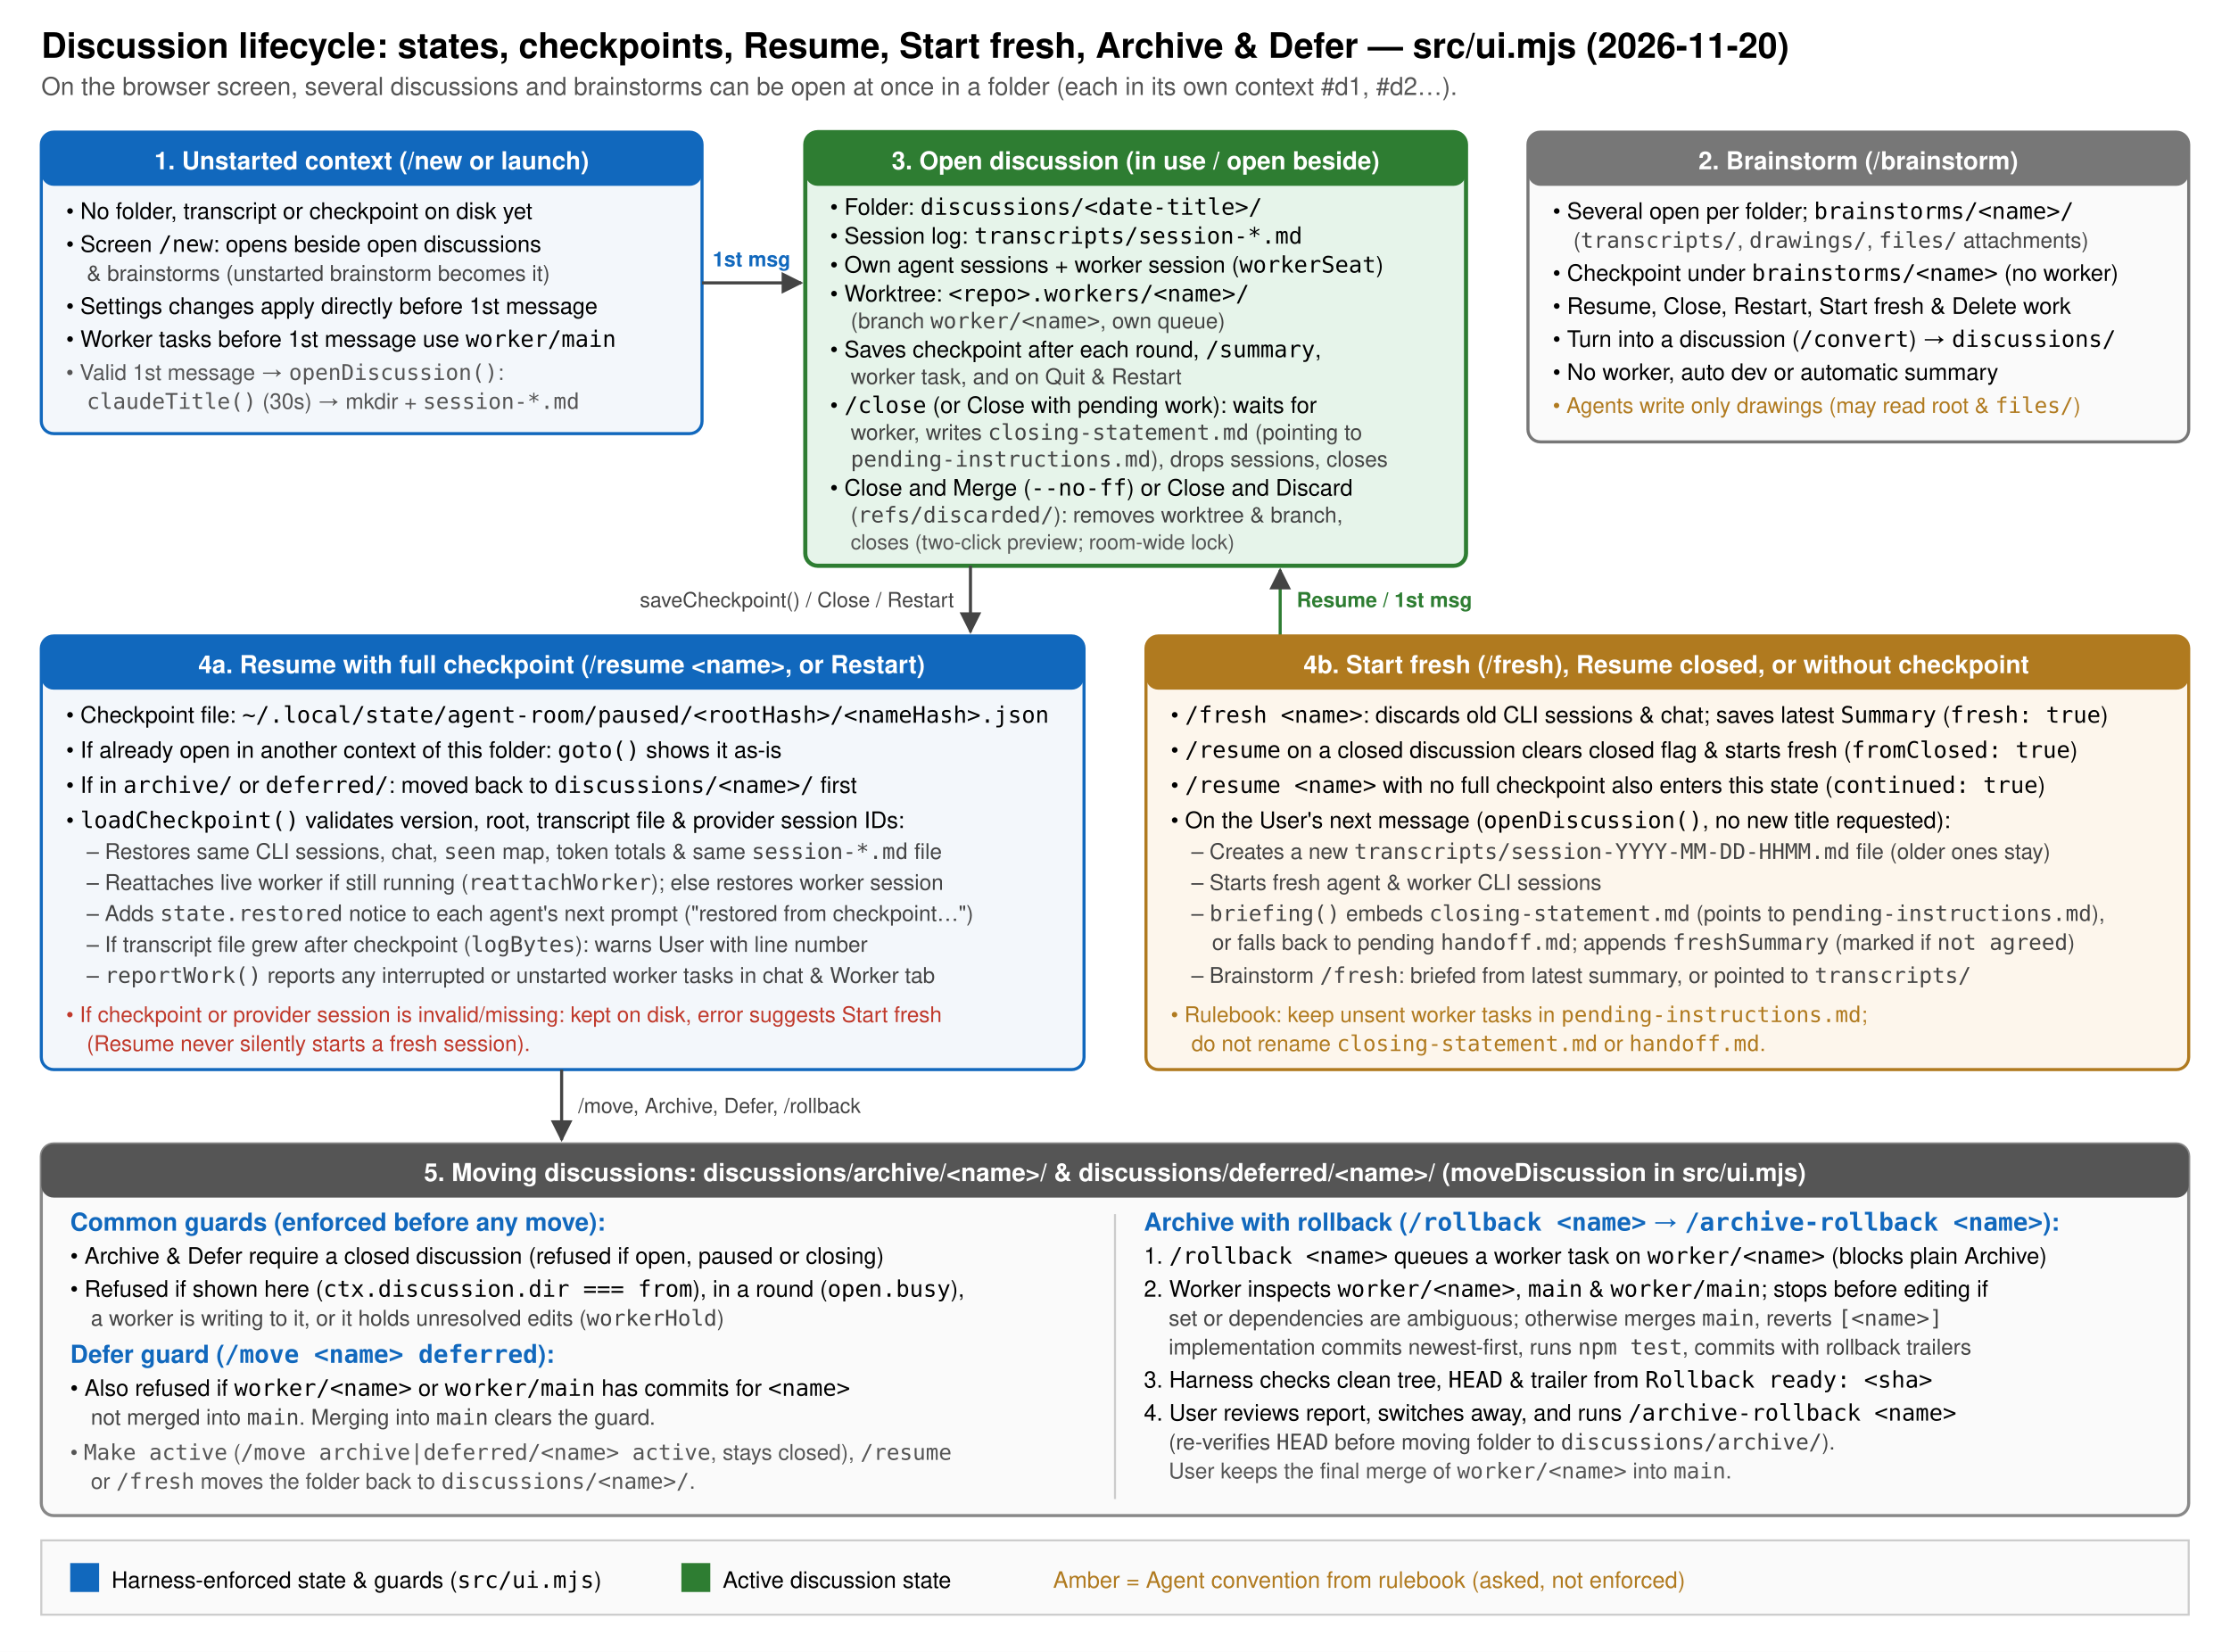
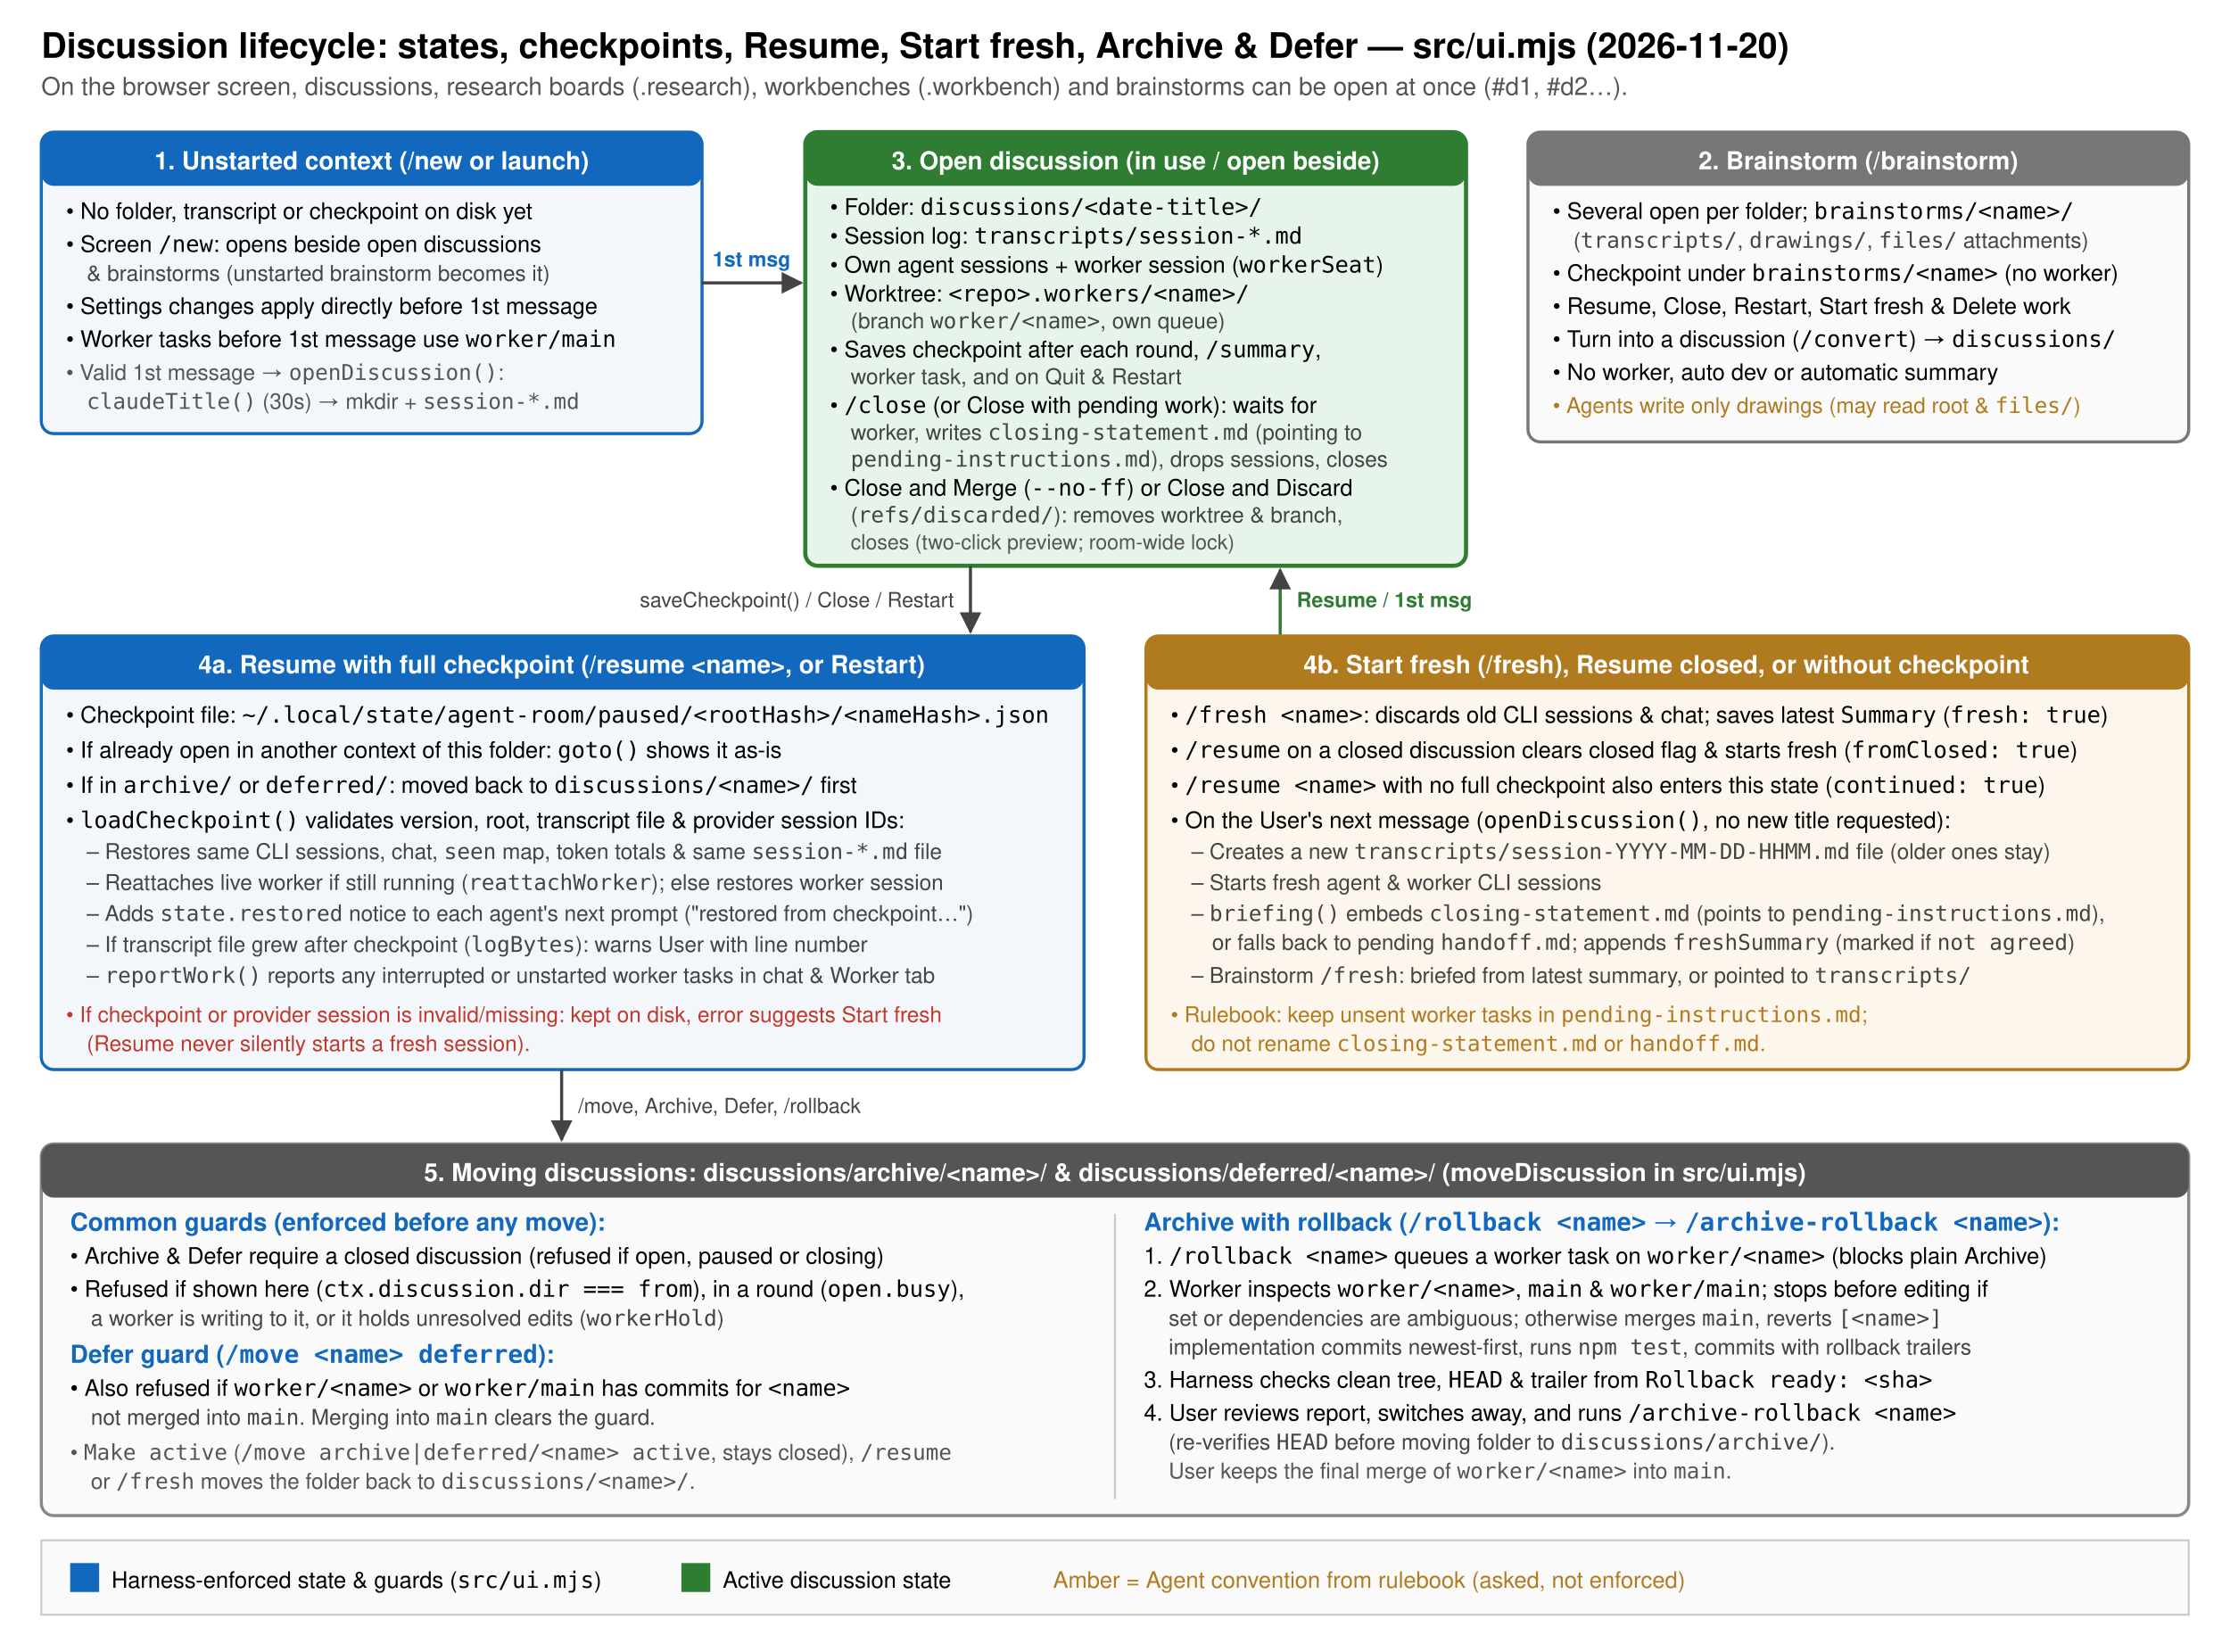
<svg xmlns="http://www.w3.org/2000/svg" viewBox="0 0 1080 800" font-family="Helvetica, Arial, sans-serif" font-size="12">
  <defs>
    <marker id="a" viewBox="0 0 10 10" refX="9" refY="5" markerWidth="7" markerHeight="7" orient="auto">
      <path d="M0,0 L10,5 L0,10 z" fill="#444" />
    </marker>
  </defs>
  <rect width="1080" height="800" fill="#fff" />
  <text x="20" y="28" font-size="17" font-weight="bold">Discussion lifecycle: states, checkpoints, Resume, Start fresh, Archive &amp; Defer — src/ui.mjs (2026-11-20)</text>
-   <text x="20" y="46" font-size="12" fill="#555">On the browser screen, several discussions and brainstorms can be open at once in a folder (each in its own context #d1, #d2…).</text>
+   <text x="20" y="46" font-size="12" fill="#555">On the browser screen, discussions, research boards (.research), workbenches (.workbench) and brainstorms can be open at once (#d1, #d2…).</text>
  <rect x="20" y="64" width="320" height="146" rx="6" fill="#f3f7fb" stroke="#1168bd" stroke-width="1.5" />
  <rect x="20" y="64" width="320" height="26" rx="6" fill="#1168bd" />
  <text x="180" y="82" fill="#fff" text-anchor="middle" font-weight="bold">1. Unstarted context (/new or launch)</text>
  <text x="32" y="106" font-size="11">• No folder, transcript or checkpoint on disk yet</text>
  <text x="32" y="122" font-size="11">• Screen <tspan font-family="monospace">/new</tspan>: opens beside open discussions</text>
  <text x="42" y="136" font-size="10.5" fill="#444">&amp; brainstorms (unstarted brainstorm becomes it)</text>
  <text x="32" y="152" font-size="11">• Settings changes apply directly before 1st message</text>
  <text x="32" y="168" font-size="11">• Worker tasks before 1st message use <tspan font-family="monospace">worker/main</tspan>
  </text>
  <text x="32" y="184" font-size="10.5" fill="#555">• Valid 1st message → <tspan font-family="monospace">openDiscussion()</tspan>:</text>
  <text x="42" y="198" font-size="10.5" fill="#555">
    <tspan font-family="monospace">claudeTitle()</tspan> (30s) → mkdir + <tspan font-family="monospace">session-*.md</tspan>
  </text>
  <line x1="340" y1="137" x2="388" y2="137" stroke="#444" stroke-width="1.5" marker-end="url(#a)" />
  <text x="364" y="129" font-size="10" text-anchor="middle" fill="#1168bd" font-weight="bold">1st msg</text>
  <rect x="740" y="64" width="320" height="150" rx="6" fill="#fafafa" stroke="#777" stroke-width="1.5" />
  <rect x="740" y="64" width="320" height="26" rx="6" fill="#777" />
  <text x="900" y="82" fill="#fff" text-anchor="middle" font-weight="bold">2. Brainstorm (/brainstorm)</text>
  <text x="752" y="106" font-size="11">• Several open per folder; <tspan font-family="monospace">brainstorms/&lt;name&gt;/</tspan>
  </text>
  <text x="762" y="120" font-size="10.5" fill="#444">(<tspan font-family="monospace">transcripts/</tspan>, <tspan font-family="monospace">drawings/</tspan>, <tspan font-family="monospace">files/</tspan> attachments)</text>
  <text x="752" y="136" font-size="11">• Checkpoint under <tspan font-family="monospace">brainstorms/&lt;name&gt;</tspan> (no worker)</text>
  <text x="752" y="152" font-size="11">• Resume, Close, Restart, Start fresh &amp; Delete work</text>
  <text x="752" y="168" font-size="11">• Turn into a discussion (<tspan font-family="monospace">/convert</tspan>) → <tspan font-family="monospace">discussions/</tspan>
  </text>
  <text x="752" y="184" font-size="11">• No worker, auto dev or automatic summary</text>
  <text x="752" y="200" font-size="10.5" fill="#b07a1f">• Agents write only drawings (may read root &amp; <tspan font-family="monospace">files/</tspan>)</text>
  <rect x="390" y="64" width="320" height="210" rx="6" fill="#e6f4ea" stroke="#2e7d32" stroke-width="2" />
  <rect x="390" y="64" width="320" height="26" rx="6" fill="#2e7d32" />
  <text x="550" y="82" fill="#fff" text-anchor="middle" font-weight="bold">3. Open discussion (in use / open beside)</text>
  <text x="402" y="104" font-size="11">• Folder: <tspan font-family="monospace">discussions/&lt;date-title&gt;/</tspan>
  </text>
  <text x="402" y="118" font-size="11">• Session log: <tspan font-family="monospace">transcripts/session-*.md</tspan>
  </text>
  <text x="402" y="132" font-size="11">• Own agent sessions + worker session (<tspan font-family="monospace">workerSeat</tspan>)</text>
  <text x="402" y="146" font-size="11">• Worktree: <tspan font-family="monospace">&lt;repo&gt;.workers/&lt;name&gt;/</tspan>
  </text>
  <text x="412" y="159" font-size="10.5" fill="#444">(branch <tspan font-family="monospace">worker/&lt;name&gt;</tspan>, own queue)</text>
  <text x="402" y="173" font-size="11">• Saves checkpoint after each round, <tspan font-family="monospace">/summary</tspan>,</text>
  <text x="412" y="186" font-size="10.5" fill="#444">worker task, and on Quit &amp; Restart</text>
  <text x="402" y="200" font-size="11">• <tspan font-family="monospace">/close</tspan> (or Close with pending work): waits for</text>
  <text x="412" y="213" font-size="10.5" fill="#444">worker, writes <tspan font-family="monospace">closing-statement.md</tspan> (pointing to</text>
  <text x="412" y="226" font-size="10.5" fill="#444">
    <tspan font-family="monospace">pending-instructions.md</tspan>), drops sessions, closes</text>
  <text x="402" y="240" font-size="11">• Close and Merge (<tspan font-family="monospace">--no-ff</tspan>) or Close and Discard</text>
  <text x="412" y="253" font-size="10.5" fill="#444">(<tspan font-family="monospace">refs/discarded/</tspan>): removes worktree &amp; branch,</text>
  <text x="412" y="266" font-size="10" fill="#555">closes (two-click preview; room-wide lock)</text>
  <line x1="470" y1="274" x2="470" y2="306" stroke="#444" stroke-width="1.5" marker-end="url(#a)" />
  <text x="462" y="294" font-size="10" text-anchor="end" fill="#444">saveCheckpoint() / Close / Restart</text>
  <line x1="620" y1="308" x2="620" y2="276" stroke="#2e7d32" stroke-width="1.5" marker-end="url(#a)" />
  <text x="628" y="294" font-size="10" fill="#2e7d32" font-weight="bold">Resume / 1st msg</text>
  <rect x="20" y="308" width="505" height="210" rx="6" fill="#f3f7fb" stroke="#1168bd" stroke-width="1.5" />
  <rect x="20" y="308" width="505" height="26" rx="6" fill="#1168bd" />
  <text x="272" y="326" fill="#fff" text-anchor="middle" font-weight="bold">4a. Resume with full checkpoint (/resume &lt;name&gt;, or Restart)</text>
  <text x="32" y="350" font-size="11">• Checkpoint file: <tspan font-family="monospace">~/.local/state/agent-room/paused/&lt;rootHash&gt;/&lt;nameHash&gt;.json</tspan>
  </text>
  <text x="32" y="367" font-size="11">• If already open in another context of this folder: <tspan font-family="monospace">goto()</tspan> shows it as-is</text>
  <text x="32" y="384" font-size="11">• If in <tspan font-family="monospace">archive/</tspan> or <tspan font-family="monospace">deferred/</tspan>: moved back to <tspan font-family="monospace">discussions/&lt;name&gt;/</tspan> first</text>
  <text x="32" y="401" font-size="11">• <tspan font-family="monospace">loadCheckpoint()</tspan> validates version, root, transcript file &amp; provider session IDs:</text>
  <text x="42" y="416" font-size="10.5" fill="#444">– Restores same CLI sessions, chat, <tspan font-family="monospace">seen</tspan> map, token totals &amp; same <tspan font-family="monospace">session-*.md</tspan> file</text>
  <text x="42" y="431" font-size="10.5" fill="#444">– Reattaches live worker if still running (<tspan font-family="monospace">reattachWorker</tspan>); else restores worker session</text>
  <text x="42" y="446" font-size="10.5" fill="#444">– Adds <tspan font-family="monospace">state.restored</tspan> notice to each agent's next prompt ("restored from checkpoint…")</text>
  <text x="42" y="461" font-size="10.5" fill="#444">– If transcript file grew after checkpoint (<tspan font-family="monospace">logBytes</tspan>): warns User with line number</text>
  <text x="42" y="476" font-size="10.5" fill="#444">– <tspan font-family="monospace">reportWork()</tspan> reports any interrupted or unstarted worker tasks in chat &amp; Worker tab</text>
  <text x="32" y="495" font-size="10.5" fill="#c0392b">• If checkpoint or provider session is invalid/missing: kept on disk, error suggests Start fresh</text>
  <text x="42" y="509" font-size="10.5" fill="#c0392b">(Resume never silently starts a fresh session).</text>
  <rect x="555" y="308" width="505" height="210" rx="6" fill="#fdf6ec" stroke="#b07a1f" stroke-width="1.5" />
  <rect x="555" y="308" width="505" height="26" rx="6" fill="#b07a1f" />
  <text x="807" y="326" fill="#fff" text-anchor="middle" font-weight="bold">4b. Start fresh (/fresh), Resume closed, or without checkpoint</text>
  <text x="567" y="350" font-size="11">• <tspan font-family="monospace">/fresh &lt;name&gt;</tspan>: discards old CLI sessions &amp; chat; saves latest <tspan font-family="monospace">Summary</tspan> (<tspan font-family="monospace">fresh: true</tspan>)</text>
  <text x="567" y="367" font-size="11">• <tspan font-family="monospace">/resume</tspan> on a closed discussion clears closed flag &amp; starts fresh (<tspan font-family="monospace">fromClosed: true</tspan>)</text>
  <text x="567" y="384" font-size="11">• <tspan font-family="monospace">/resume &lt;name&gt;</tspan> with no full checkpoint also enters this state (<tspan font-family="monospace">continued: true</tspan>)</text>
  <text x="567" y="401" font-size="11">• On the User's next message (<tspan font-family="monospace">openDiscussion()</tspan>, no new title requested):</text>
  <text x="577" y="416" font-size="10.5" fill="#444">– Creates a new <tspan font-family="monospace">transcripts/session-YYYY-MM-DD-HHMM.md</tspan> file (older ones stay)</text>
  <text x="577" y="431" font-size="10.5" fill="#444">– Starts fresh agent &amp; worker CLI sessions</text>
  <text x="577" y="446" font-size="10.5" fill="#444">– <tspan font-family="monospace">briefing()</tspan> embeds <tspan font-family="monospace">closing-statement.md</tspan> (points to <tspan font-family="monospace">pending-instructions.md</tspan>),</text>
  <text x="587" y="460" font-size="10.5" fill="#444">or falls back to pending <tspan font-family="monospace">handoff.md</tspan>; appends <tspan font-family="monospace">freshSummary</tspan> (marked if <tspan font-family="monospace">not agreed</tspan>)</text>
  <text x="577" y="476" font-size="10.5" fill="#444">– Brainstorm <tspan font-family="monospace">/fresh</tspan>: briefed from latest summary, or pointed to <tspan font-family="monospace">transcripts/</tspan>
  </text>
  <text x="567" y="495" font-size="10.5" fill="#b07a1f">• Rulebook: keep unsent worker tasks in <tspan font-family="monospace">pending-instructions.md</tspan>;</text>
  <text x="577" y="509" font-size="10.5" fill="#b07a1f">do not rename <tspan font-family="monospace">closing-statement.md</tspan> or <tspan font-family="monospace">handoff.md</tspan>.</text>
  <line x1="272" y1="518" x2="272" y2="552" stroke="#444" stroke-width="1.5" marker-end="url(#a)" />
  <text x="280" y="539" font-size="10" fill="#444">/move, Archive, Defer, /rollback</text>
  <rect x="20" y="554" width="1040" height="180" rx="6" fill="#fafafa" stroke="#888" stroke-width="1.5" />
  <rect x="20" y="554" width="1040" height="26" rx="6" fill="#555" />
  <text x="540" y="572" fill="#fff" text-anchor="middle" font-weight="bold">5. Moving discussions: discussions/archive/&lt;name&gt;/ &amp; discussions/deferred/&lt;name&gt;/ (moveDiscussion in src/ui.mjs)</text>
  <text x="34" y="596" font-weight="bold" fill="#1168bd">Common guards (enforced before any move):</text>
  <text x="34" y="612" font-size="11">• Archive &amp; Defer require a closed discussion (refused if open, paused or closing)</text>
  <text x="34" y="628" font-size="11">• Refused if shown here (<tspan font-family="monospace">ctx.discussion.dir === from</tspan>), in a round (<tspan font-family="monospace">open.busy</tspan>),</text>
  <text x="44" y="642" font-size="10.5" fill="#444">a worker is writing to it, or it holds unresolved edits (<tspan font-family="monospace">workerHold</tspan>)</text>
  <text x="34" y="660" font-weight="bold" fill="#1168bd">Defer guard (<tspan font-family="monospace">/move &lt;name&gt; deferred</tspan>):</text>
  <text x="34" y="676" font-size="11">• Also refused if <tspan font-family="monospace">worker/&lt;name&gt;</tspan> or <tspan font-family="monospace">worker/main</tspan> has commits for <tspan font-family="monospace">&lt;name&gt;</tspan>
  </text>
  <text x="44" y="690" font-size="10.5" fill="#444">not merged into <tspan font-family="monospace">main</tspan>. Merging into <tspan font-family="monospace">main</tspan> clears the guard.</text>
  <text x="34" y="707" font-size="10.5" fill="#555">• <tspan font-family="monospace">Make active</tspan> (<tspan font-family="monospace">/move archive|deferred/&lt;name&gt; active</tspan>, stays closed), <tspan font-family="monospace">/resume</tspan>
  </text>
  <text x="44" y="721" font-size="10.5" fill="#555">or <tspan font-family="monospace">/fresh</tspan> moves the folder back to <tspan font-family="monospace">discussions/&lt;name&gt;/</tspan>.</text>
  <line x1="540" y1="588" x2="540" y2="726" stroke="#ccc" />
  <text x="554" y="596" font-weight="bold" fill="#1168bd">Archive with rollback (<tspan font-family="monospace">/rollback &lt;name&gt;</tspan> → <tspan font-family="monospace">/archive-rollback &lt;name&gt;</tspan>):</text>
  <text x="554" y="612" font-size="11">1. <tspan font-family="monospace">/rollback &lt;name&gt;</tspan> queues a worker task on <tspan font-family="monospace">worker/&lt;name&gt;</tspan> (blocks plain Archive)</text>
  <text x="554" y="628" font-size="11">2. Worker inspects <tspan font-family="monospace">worker/&lt;name&gt;</tspan>, <tspan font-family="monospace">main</tspan> &amp; <tspan font-family="monospace">worker/main</tspan>; stops before editing if</text>
  <text x="566" y="642" font-size="10.5" fill="#444">set or dependencies are ambiguous; otherwise merges <tspan font-family="monospace">main</tspan>, reverts <tspan font-family="monospace">[&lt;name&gt;]</tspan>
  </text>
  <text x="566" y="656" font-size="10.5" fill="#444">implementation commits newest-first, runs <tspan font-family="monospace">npm test</tspan>, commits with rollback trailers</text>
  <text x="554" y="672" font-size="11">3. Harness checks clean tree, <tspan font-family="monospace">HEAD</tspan> &amp; trailer from <tspan font-family="monospace">Rollback ready: &lt;sha&gt;</tspan>
  </text>
  <text x="554" y="688" font-size="11">4. User reviews report, switches away, and runs <tspan font-family="monospace">/archive-rollback &lt;name&gt;</tspan>
  </text>
  <text x="566" y="702" font-size="10.5" fill="#444">(re-verifies <tspan font-family="monospace">HEAD</tspan> before moving folder to <tspan font-family="monospace">discussions/archive/</tspan>).</text>
  <text x="566" y="716" font-size="10.5" fill="#555">User keeps the final merge of <tspan font-family="monospace">worker/&lt;name&gt;</tspan> into <tspan font-family="monospace">main</tspan>.</text>
  <rect x="20" y="746" width="1040" height="36" fill="#fafafa" stroke="#ccc" />
  <rect x="34" y="757" width="14" height="14" fill="#1168bd" />
  <text x="54" y="769" font-size="11">Harness-enforced state &amp; guards (<tspan font-family="monospace">src/ui.mjs</tspan>)</text>
  <rect x="330" y="757" width="14" height="14" fill="#2e7d32" />
  <text x="350" y="769" font-size="11">Active discussion state</text>
  <text x="510" y="769" font-size="11" fill="#b07a1f">Amber = Agent convention from rulebook (asked, not enforced)</text>
</svg>
